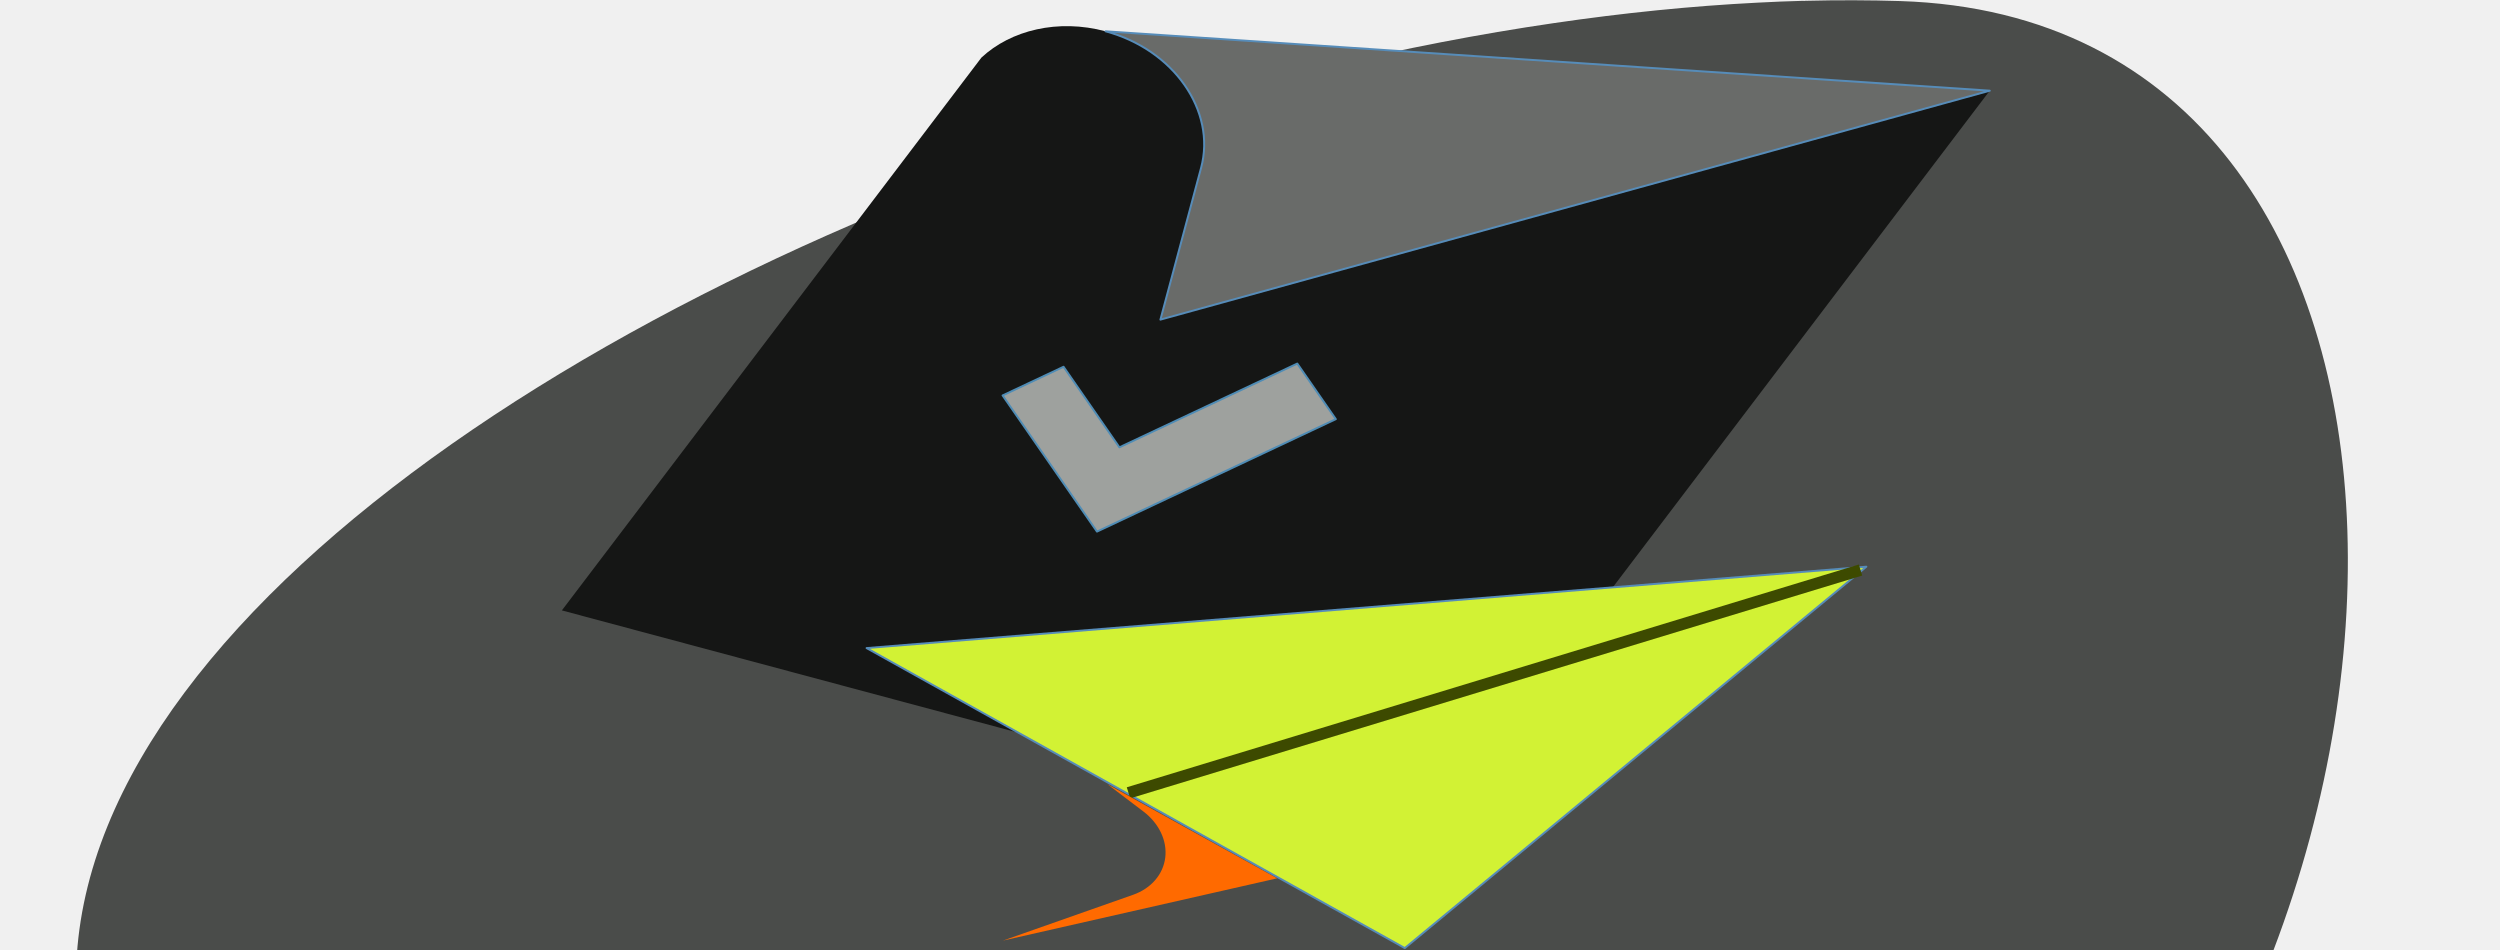
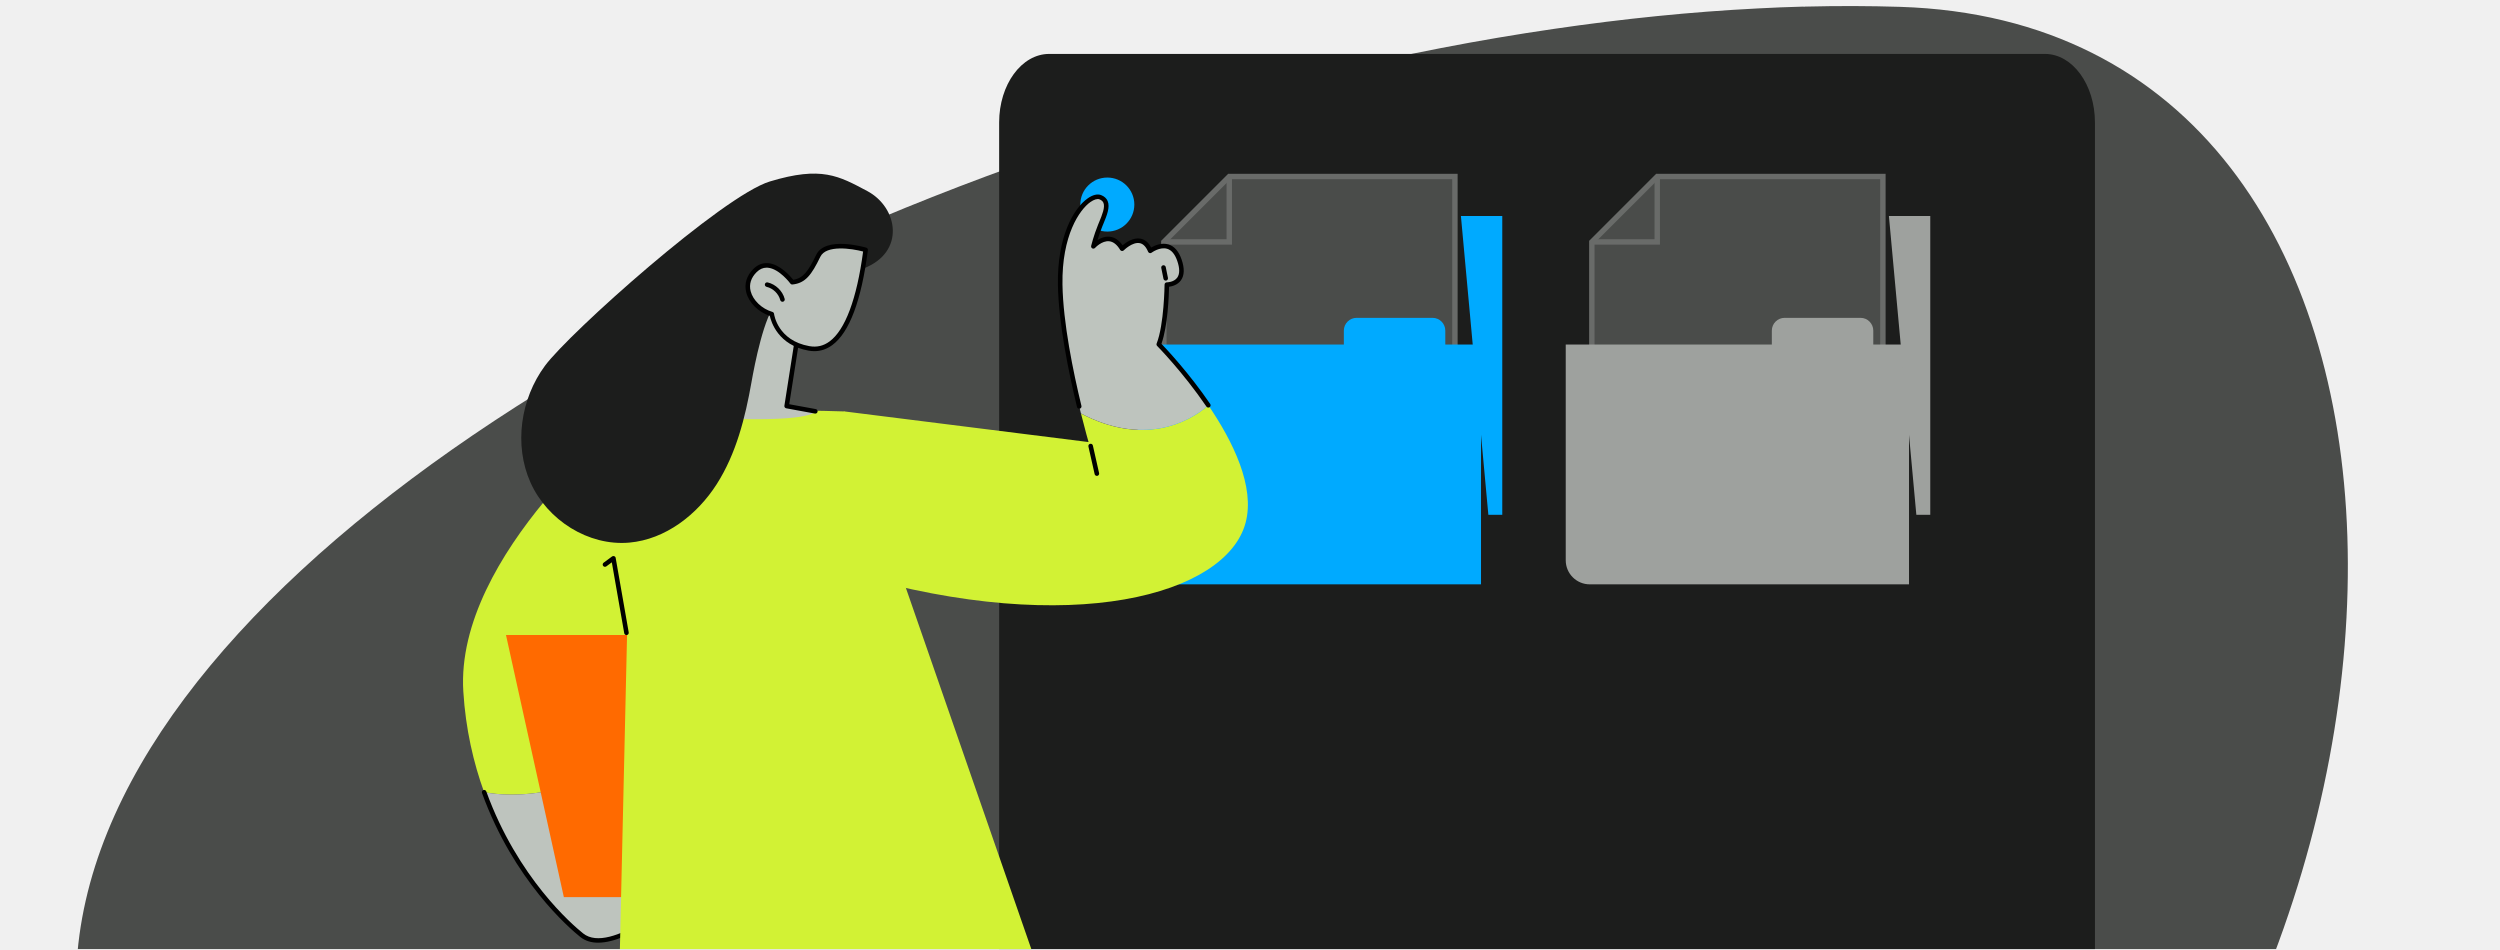
<svg xmlns="http://www.w3.org/2000/svg" width="432" height="164" viewBox="0 0 432 164" fill="none">
-   <path d="M343.208 238.107C340.636 240.43 337.984 242.678 335.26 244.835C335.236 244.858 335.206 244.88 335.178 244.9C335.166 244.912 335.153 244.924 335.137 244.934C334.038 245.814 332.925 246.668 331.798 247.517C329.524 249.23 327.203 250.875 324.828 252.466C324.389 252.765 323.945 253.061 323.491 253.352C321.493 254.669 319.455 255.945 317.377 257.176C314.893 258.651 312.358 260.055 309.776 261.392C308.066 262.281 306.333 263.139 304.574 263.967C300.542 265.867 296.395 267.602 292.136 269.167C288.832 270.385 285.463 271.491 282.025 272.483C277.794 273.712 273.46 274.767 269.021 275.644C252.007 279.013 236.148 281.325 221.412 282.786C220.37 282.891 219.336 282.994 218.309 283.081C215.56 283.336 212.843 283.562 210.176 283.751C207.018 283.982 203.918 284.17 200.868 284.32C198.482 284.443 196.127 284.538 193.81 284.608C187.086 284.821 180.633 284.848 174.456 284.709C173.469 284.691 172.491 284.668 171.52 284.631C167.894 284.521 164.37 284.356 160.94 284.139C155.072 283.762 149.478 283.245 144.155 282.604C125.841 280.388 110.707 276.74 98.492 272.708L58.56 252.853C57.76 252.223 57.372 251.87 57.372 251.87C57.372 251.87 49.507 247.959 40.408 239.067C37.548 236.272 34.566 232.989 31.668 229.176C30.238 227.288 28.823 225.283 27.455 223.132C23.523 216.96 19.962 209.69 17.368 201.225C14.346 191.342 12.635 179.831 13.194 166.542C15.895 102.741 115.381 41.452 217.773 14.447L217.787 14.445C221.688 13.417 225.591 12.434 229.489 11.511C242.563 8.403 255.617 5.873 268.468 3.999C280.453 2.238 292.257 1.039 303.723 0.457C306.379 0.315 308.993 0.207 311.605 0.142L311.63 0.155C311.653 0.147 311.67 0.148 311.68 0.153L311.705 0.165C311.84 0.143 311.996 0.141 312.127 0.125L312.152 0.138C317.645 -0.001 323.042 0.017 328.341 0.183C429.835 3.384 427.982 161.597 343.208 238.107Z" fill="#4A4C4A" />
-   <path fill-rule="evenodd" clip-rule="evenodd" d="M343.827 15.668L245.487 145.241L97.09 105.478L169.589 9.953C174.68 5.201 182.844 3.212 191.038 5.408L343.827 15.668Z" fill="#151615" />
-   <path fill-rule="evenodd" clip-rule="evenodd" d="M189.559 91.859L189.558 91.86L173.246 68.334L183.78 63.375L193.432 77.297L224.173 62.824L230.833 72.428L189.56 91.86L189.559 91.859Z" fill="#9EA19E" stroke="#4F8CB5" stroke-width="0.342" stroke-linecap="round" stroke-linejoin="round" />
-   <path fill-rule="evenodd" clip-rule="evenodd" d="M200.521 55.231L343.83 15.669L191.041 5.408C202.797 8.558 210.193 19.136 207.546 29.014L200.521 55.231Z" fill="#696B69" stroke="#568CB9" stroke-width="0.342" stroke-linecap="round" stroke-linejoin="round" />
-   <path fill-rule="evenodd" clip-rule="evenodd" d="M322.504 97.925L149.747 111.989L242.747 163.83L322.504 97.925Z" fill="#D2F234" stroke="#568CB9" stroke-width="0.342" stroke-linecap="round" stroke-linejoin="round" />
-   <path d="M195 137L321.5 98.5" stroke="#3D4A00" stroke-width="2" />
-   <path fill-rule="evenodd" clip-rule="evenodd" d="M191.365 135.515L220.698 151.774L173.3 162.537C173.3 162.537 185.481 158.25 195.804 154.617C198.908 153.524 201 151.105 201.356 148.193C201.712 145.282 200.285 142.277 197.567 140.216C194.151 137.627 191.365 135.515 191.365 135.515Z" fill="#FF6A00" />
+   <g clip-path="url(#clip0_13613_21363)">
+     <path d="M343.208 239.107C340.636 241.43 337.984 243.678 335.26 245.835C335.236 245.858 335.206 245.88 335.178 245.9C335.166 245.912 335.153 245.924 335.137 245.934C334.038 246.814 332.925 247.668 331.798 248.517C329.524 250.23 327.203 251.875 324.828 253.466C324.389 253.765 323.945 254.061 323.491 254.352C321.493 255.669 319.455 256.945 317.377 258.176C314.893 259.651 312.358 261.055 309.776 262.392C308.066 263.281 306.333 264.139 304.574 264.967C300.542 266.867 296.395 268.602 292.136 270.167C288.832 271.385 285.463 272.491 282.025 273.483C277.794 274.712 273.46 275.767 269.021 276.644C252.007 280.013 236.148 282.325 221.412 283.786C220.37 283.891 219.336 283.994 218.309 284.081C215.56 284.336 212.843 284.562 210.176 284.751C207.018 284.982 203.918 285.17 200.868 285.32C198.482 285.443 196.127 285.538 193.81 285.608C187.086 285.821 180.633 285.848 174.456 285.709C173.469 285.691 172.491 285.668 171.52 285.631C167.894 285.521 164.37 285.356 160.94 285.139C155.072 284.762 149.478 284.245 144.155 283.604C125.841 281.388 110.707 277.74 98.492 273.708L58.56 253.853C57.76 253.223 57.372 252.87 57.372 252.87C57.372 252.87 49.507 248.959 40.408 240.067C37.548 237.272 34.566 233.989 31.668 230.176C30.238 228.288 28.823 226.283 27.455 224.132C23.523 217.96 19.962 210.69 17.368 202.225C14.346 192.342 12.635 180.831 13.194 167.542C15.895 103.741 115.381 42.452 217.773 15.447L217.787 15.445C221.688 14.417 225.591 13.434 229.489 12.511C242.563 9.403 255.617 6.873 268.468 4.999C280.453 3.238 292.257 2.039 303.723 1.457C306.379 1.315 308.993 1.207 311.605 1.142L311.63 1.155C311.653 1.147 311.67 1.148 311.68 1.153L311.705 1.165C311.84 1.143 311.996 1.141 312.127 1.125L312.152 1.138C317.645 0.999 323.042 1.017 328.341 1.183C429.835 4.384 427.982 162.597 343.208 239.107Z" fill="#4A4C4A" />
+     <g clip-path="url(#clip1_13613_21363)">
+       <g clip-path="url(#clip2_13613_21363)">
+         <path d="M353.358 9.318H181.3C176.524 9.318 172.652 14.62 172.652 21.158V189.692C172.652 196.23 176.524 201.53 181.3 201.53H362.006V21.158C362.006 14.62 358.135 9.318 353.358 9.318Z" fill="#1C1D1C" />
+         <path d="M212.417 30.502L201.113 41.806V70.052H251.41V30.502H212.417Z" fill="#4A4C4A" />
+         <path fill-rule="evenodd" clip-rule="evenodd" d="M251.878 70.52H200.646V41.613L212.224 30.035H251.878V70.52ZM201.581 69.585H250.943V30.97H212.613L201.581 41.997V69.585Z" fill="#696B69" />
+         <path d="M212.884 42.273H201.113V41.338H211.949V30.502H212.884V42.273Z" fill="#696B69" />
+         <path d="M249.747 59.53V57.134C249.747 55.912 248.757 54.922 247.536 54.922H234.428C233.206 54.922 232.216 55.912 232.216 57.134V59.53H196.602V96.819C196.602 99.114 198.463 100.975 200.76 100.975H255.92V59.53H249.747Z" fill="#00AAFF" />
+         <path d="M252.445 37.32H259.593V88.962H257.188L252.445 37.32Z" fill="#00AAFF" />
+         <path d="M286.372 30.502L275.068 41.806V70.052H325.365V30.502H286.372Z" fill="#4A4C4A" />
+         <path fill-rule="evenodd" clip-rule="evenodd" d="M325.833 70.52H274.602V41.613L286.179 30.035H325.833V70.52ZM275.536 69.585H324.898V30.97H286.566L275.536 41.997V69.585Z" fill="#696B69" />
+         <path d="M286.839 42.273H275.068V41.338H285.904V30.502H286.839V42.273Z" fill="#696B69" />
+         <path d="M323.704 59.53V57.134C323.704 55.912 322.714 54.922 321.493 54.922H308.385C307.163 54.922 306.173 55.912 306.173 57.134V59.53H270.559V96.819C270.559 99.114 272.42 100.975 274.717 100.975H329.877V59.53H323.704Z" fill="#9EA19E" />
+         <path d="M326.402 37.32H333.55V88.962H331.145L326.402 37.32Z" fill="#9EA19E" />
+         <path d="M186.676 35.349C186.676 37.929 188.767 40.018 191.345 40.018C193.923 40.018 196.014 37.929 196.014 35.349C196.014 32.771 193.923 30.68 191.345 30.68C188.767 30.68 186.676 32.771 186.676 35.349Z" fill="#00AAFF" />
+         <path d="M83.658 136.894C81.816 131.815 80.466 126.012 80.062 119.497C78.583 95.722 109.228 71.518 109.228 71.518L117.583 71.076L109.228 126.336L110.544 130.853C105.513 133.605 94.21 138.813 83.658 136.894Z" fill="#D2F234" />
+         <path d="M110.543 130.854L117.583 155.023C117.583 155.023 105.522 165.598 100.53 161.609C96.907 158.713 88.539 150.352 83.658 136.894C94.21 138.813 105.513 133.605 110.543 130.854Z" fill="#BEC4BE" />
+         <path d="M103.356 162.897C102.202 162.897 101.149 162.607 100.283 161.916C98.41 160.417 88.781 152.174 83.287 137.028C83.214 136.823 83.319 136.597 83.523 136.524C83.727 136.45 83.953 136.554 84.028 136.76C89.449 151.707 98.931 159.825 100.775 161.3C105.455 165.04 117.205 154.83 117.323 154.726C117.486 154.582 117.735 154.599 117.878 154.762C118.021 154.926 118.005 155.175 117.842 155.318C117.423 155.685 109.118 162.897 103.356 162.897Z" fill="black" />
+         <path d="M148.498 155.022H97.433L87.434 109.729H138.497L148.498 155.022Z" fill="#FF6A00" />
+         <path d="M109.228 71.519C109.228 71.519 128.083 70.511 145.944 71.097C146.237 71.941 146.53 72.784 146.823 73.627C162.078 117.548 177.333 161.47 192.587 205.392C191.892 205.598 186.668 207.154 182.138 203.847C179.526 201.941 177.374 198.347 177.084 191.759C177.084 191.759 172.306 210.312 141.02 208.124C109.734 205.935 106.297 199.941 106.297 199.941L109.228 71.519Z" fill="#D2F234" />
+         <path d="M108.254 109.741C108.067 109.741 107.899 109.607 107.867 109.415L105.722 97.168L104.773 97.87C104.598 97.999 104.351 97.961 104.222 97.787C104.093 97.612 104.129 97.365 104.304 97.236L105.767 96.154C105.876 96.074 106.019 96.056 106.146 96.106C106.273 96.156 106.365 96.269 106.388 96.403L108.642 109.279C108.68 109.494 108.536 109.698 108.323 109.736C108.3 109.739 108.276 109.741 108.254 109.741Z" fill="black" />
+         <path d="M145.943 71.097L188.104 76.388C188.104 76.388 187.536 74.443 186.788 71.445C197.34 77.019 205.189 73.217 208.802 70.039C213.036 76.25 216.915 84.091 215.234 90.35C211.919 102.698 185.461 110.325 147.155 99.198L141.691 73.897L145.943 71.097Z" fill="#D2F234" />
+         <path d="M186.788 71.444C185.377 65.793 183.32 56.394 183.202 49.183C183.021 38.144 188.229 33.346 190.121 34.076C192.014 34.805 190.904 37.023 190.121 38.956C189.341 40.89 188.934 42.573 188.934 42.573C188.934 42.573 191.772 39.422 193.906 42.983C193.906 42.983 197.206 39.624 198.758 43.353C198.758 43.353 202.306 40.65 203.8 44.945C205.293 49.24 201.631 49.183 201.631 49.183C201.631 49.183 201.567 56.158 200.235 59.502C200.235 59.502 204.686 63.999 208.802 70.038C205.189 73.216 197.34 77.019 186.788 71.444Z" fill="#BEC4BE" />
+         <path d="M186.49 70.629C186.311 70.629 186.15 70.507 186.107 70.326C184.662 64.368 182.917 55.864 182.807 49.188C182.673 40.931 185.505 35.988 187.972 34.265C188.83 33.667 189.643 33.469 190.262 33.709C190.815 33.92 191.197 34.265 191.397 34.729C191.854 35.794 191.258 37.236 190.681 38.632L190.486 39.103C190.124 39.996 189.845 40.841 189.648 41.482C190.201 41.135 190.935 40.827 191.736 40.904C192.591 40.986 193.345 41.484 193.984 42.381C194.584 41.88 195.843 40.997 197.099 41.242C197.853 41.387 198.465 41.903 198.922 42.775C199.527 42.42 200.723 41.878 201.914 42.238C202.922 42.542 203.682 43.409 204.171 44.816C204.712 46.371 204.676 47.593 204.062 48.443C203.48 49.247 202.546 49.481 202.017 49.549C201.987 51.005 201.795 56.381 200.693 59.409C201.565 60.315 205.5 64.495 209.127 69.816C209.25 69.997 209.204 70.242 209.023 70.364C208.844 70.487 208.599 70.441 208.475 70.26C204.427 64.32 200 59.824 199.955 59.779C199.844 59.668 199.812 59.502 199.869 59.357C201.158 56.118 201.235 49.247 201.237 49.179C201.237 49.073 201.28 48.973 201.355 48.9C201.43 48.826 201.536 48.783 201.636 48.788C201.633 48.788 202.837 48.794 203.426 47.977C203.878 47.347 203.878 46.371 203.426 45.074C203.025 43.919 202.44 43.219 201.686 42.991C200.406 42.608 199.01 43.656 198.995 43.666C198.899 43.74 198.773 43.763 198.655 43.733C198.537 43.7 198.44 43.616 198.394 43.504C198.03 42.632 197.545 42.132 196.951 42.016C195.676 41.767 194.201 43.246 194.187 43.26C194.101 43.346 193.983 43.389 193.859 43.374C193.737 43.36 193.63 43.29 193.567 43.187C193.014 42.263 192.373 41.758 191.664 41.688C190.393 41.566 189.236 42.823 189.226 42.836C189.104 42.97 188.909 43.004 188.749 42.92C188.59 42.836 188.508 42.655 188.551 42.479C188.567 42.41 188.973 40.746 189.756 38.807L189.952 38.331C190.443 37.144 190.998 35.8 190.672 35.041C190.558 34.774 190.332 34.579 189.979 34.443C189.621 34.305 189.039 34.48 188.424 34.912C186.565 36.21 183.457 40.675 183.595 49.175C183.704 55.778 185.437 64.221 186.873 70.142C186.923 70.353 186.794 70.566 186.583 70.616C186.551 70.624 186.52 70.629 186.49 70.629Z" fill="black" />
+         <path d="M201.434 48.492C201.25 48.492 201.087 48.363 201.048 48.177L200.668 46.304C200.625 46.091 200.763 45.884 200.976 45.839C201.193 45.799 201.397 45.935 201.441 46.147L201.821 48.019C201.864 48.233 201.726 48.44 201.513 48.485C201.487 48.49 201.46 48.492 201.434 48.492Z" fill="black" />
+         <path d="M189.539 82.234C189.358 82.234 189.196 82.111 189.154 81.928L188.08 77.16C188.032 76.947 188.166 76.736 188.377 76.69C188.59 76.641 188.802 76.774 188.848 76.987L189.924 81.754C189.971 81.966 189.838 82.177 189.625 82.225C189.597 82.231 189.568 82.234 189.539 82.234Z" fill="black" />
+         <path d="M137.935 57.535L135.935 70.169L140.889 71.155C140.889 71.155 140.071 73.117 122.016 72.203C108.85 71.537 129.214 50.461 129.214 50.461C129.214 50.461 133.406 53.302 137.935 57.535Z" fill="#BEC4BE" />
+         <path d="M140.888 71.469C140.865 71.471 140.841 71.469 140.816 71.464L135.862 70.556C135.651 70.517 135.511 70.318 135.543 70.107L137.307 58.842C132.867 54.605 131.694 49.468 131.646 49.25C131.599 49.037 131.734 48.827 131.947 48.781C132.16 48.734 132.369 48.868 132.416 49.08C132.428 49.132 133.617 54.318 137.996 58.411C138.093 58.5 138.138 58.631 138.118 58.76L136.381 69.849L140.959 70.689C141.172 70.728 141.314 70.932 141.276 71.147C141.24 71.337 141.076 71.469 140.888 71.469Z" fill="black" />
+         <path d="M149.846 33.004C144.957 30.41 141.969 28.65 133.035 31.357C124.909 33.818 98.392 57.49 94.171 63.205C89.947 68.921 88.769 76.906 91.675 83.391C94.581 89.875 101.676 94.394 108.755 93.762C114.994 93.203 120.463 88.955 123.838 83.679C127.213 78.401 128.774 72.178 129.863 66.008C130.391 63.015 132.05 54.459 134.218 52.327C135.576 50.991 136.284 55.594 138.06 54.907C141.158 53.709 145.134 47.951 149.241 46.376C156.47 43.602 155.242 35.867 149.846 33.004Z" fill="#1C1D1C" />
+         <path d="M149.579 43.173C149.579 43.173 142.851 41.193 141.394 44.199C139.937 47.207 138.966 48.555 136.897 48.768C136.897 48.768 133.337 43.913 130.466 46.745C127.592 49.577 130.12 53.331 133.363 54.275C133.363 54.275 133.971 59.163 139.793 60.203C145.615 61.241 148.373 52.531 149.579 43.173Z" fill="#BEC4BE" />
+         <path fill-rule="evenodd" clip-rule="evenodd" d="M140.721 60.681C140.396 60.681 140.065 60.651 139.726 60.59C134.473 59.654 133.254 55.641 133.021 54.581C131.021 53.917 129.399 52.306 128.946 50.508C128.579 49.055 129.021 47.617 130.19 46.464C130.933 45.732 131.786 45.399 132.724 45.474C134.759 45.637 136.559 47.705 137.072 48.349C138.809 48.084 139.686 46.824 141.042 44.028C142.628 40.758 149.404 42.712 149.692 42.796C149.879 42.851 149.997 43.032 149.972 43.224C148.847 51.941 146.774 57.464 143.809 59.639C142.866 60.332 141.829 60.681 140.721 60.681ZM132.466 46.253C131.836 46.253 131.27 46.507 130.744 47.026C129.768 47.988 129.41 49.126 129.711 50.315C130.11 51.896 131.657 53.37 133.474 53.898C133.624 53.942 133.735 54.071 133.755 54.227C133.778 54.415 134.414 58.843 139.865 59.815C141.151 60.042 142.288 59.779 143.344 59.004C146.051 57.016 148.056 51.645 149.146 43.462C147.159 42.941 142.766 42.277 141.751 44.373C140.236 47.497 139.181 48.929 136.94 49.16C136.8 49.175 136.664 49.116 136.58 49.003C136.562 48.976 134.663 46.419 132.661 46.26C132.595 46.255 132.53 46.253 132.466 46.253Z" fill="black" />
+         <path d="M135.212 52.147C135.039 52.147 134.879 52.031 134.831 51.855C134.537 50.745 133.588 49.825 132.469 49.567C132.258 49.519 132.126 49.307 132.174 49.094C132.222 48.883 132.435 48.751 132.647 48.799C134.041 49.121 135.227 50.269 135.594 51.653C135.649 51.862 135.524 52.079 135.312 52.134C135.279 52.143 135.246 52.147 135.212 52.147Z" fill="black" />
+       </g>
+     </g>
+   </g>
+   <defs>
+     <clipPath id="clip0_13613_21363">
+       <rect width="432" height="164" fill="white" />
+     </clipPath>
+     <clipPath id="clip1_13613_21363">
+       <rect width="432" height="164" fill="white" transform="translate(0 6)" />
+     </clipPath>
+     <clipPath id="clip2_13613_21363">
+       <rect width="352.685" height="192.593" fill="white" transform="translate(79.8438 6)" />
+     </clipPath>
+   </defs>
</svg>
